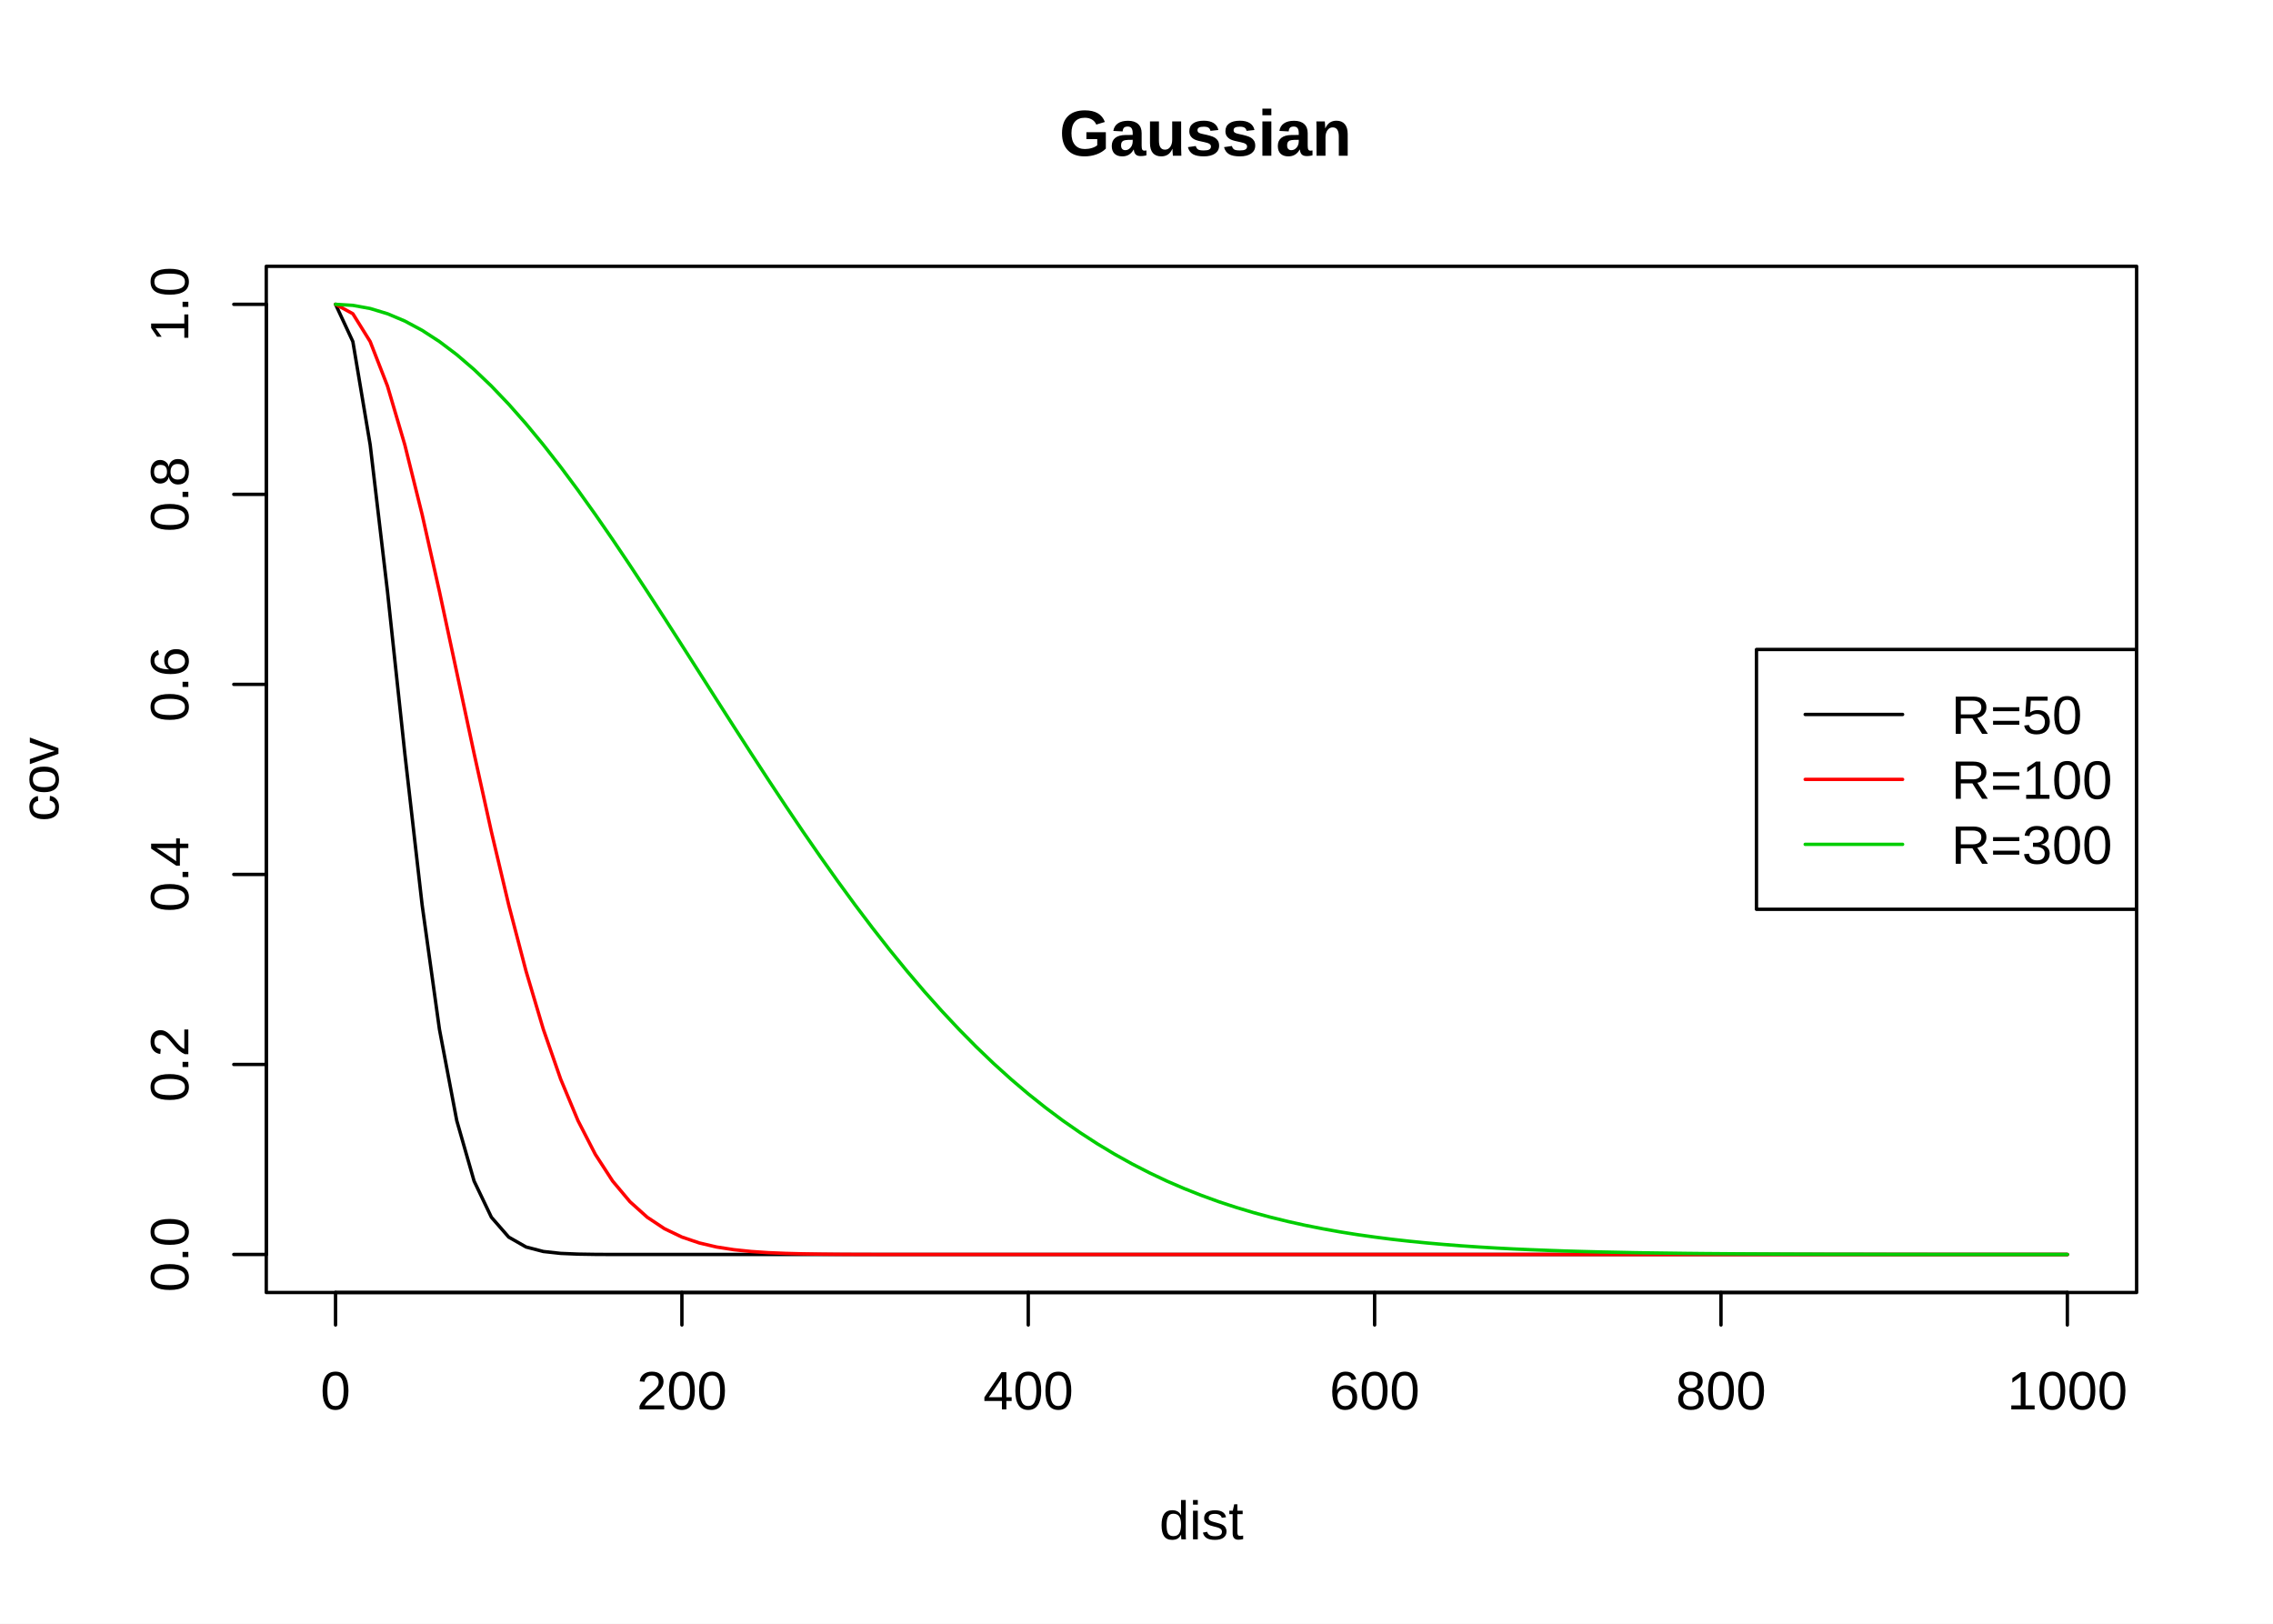
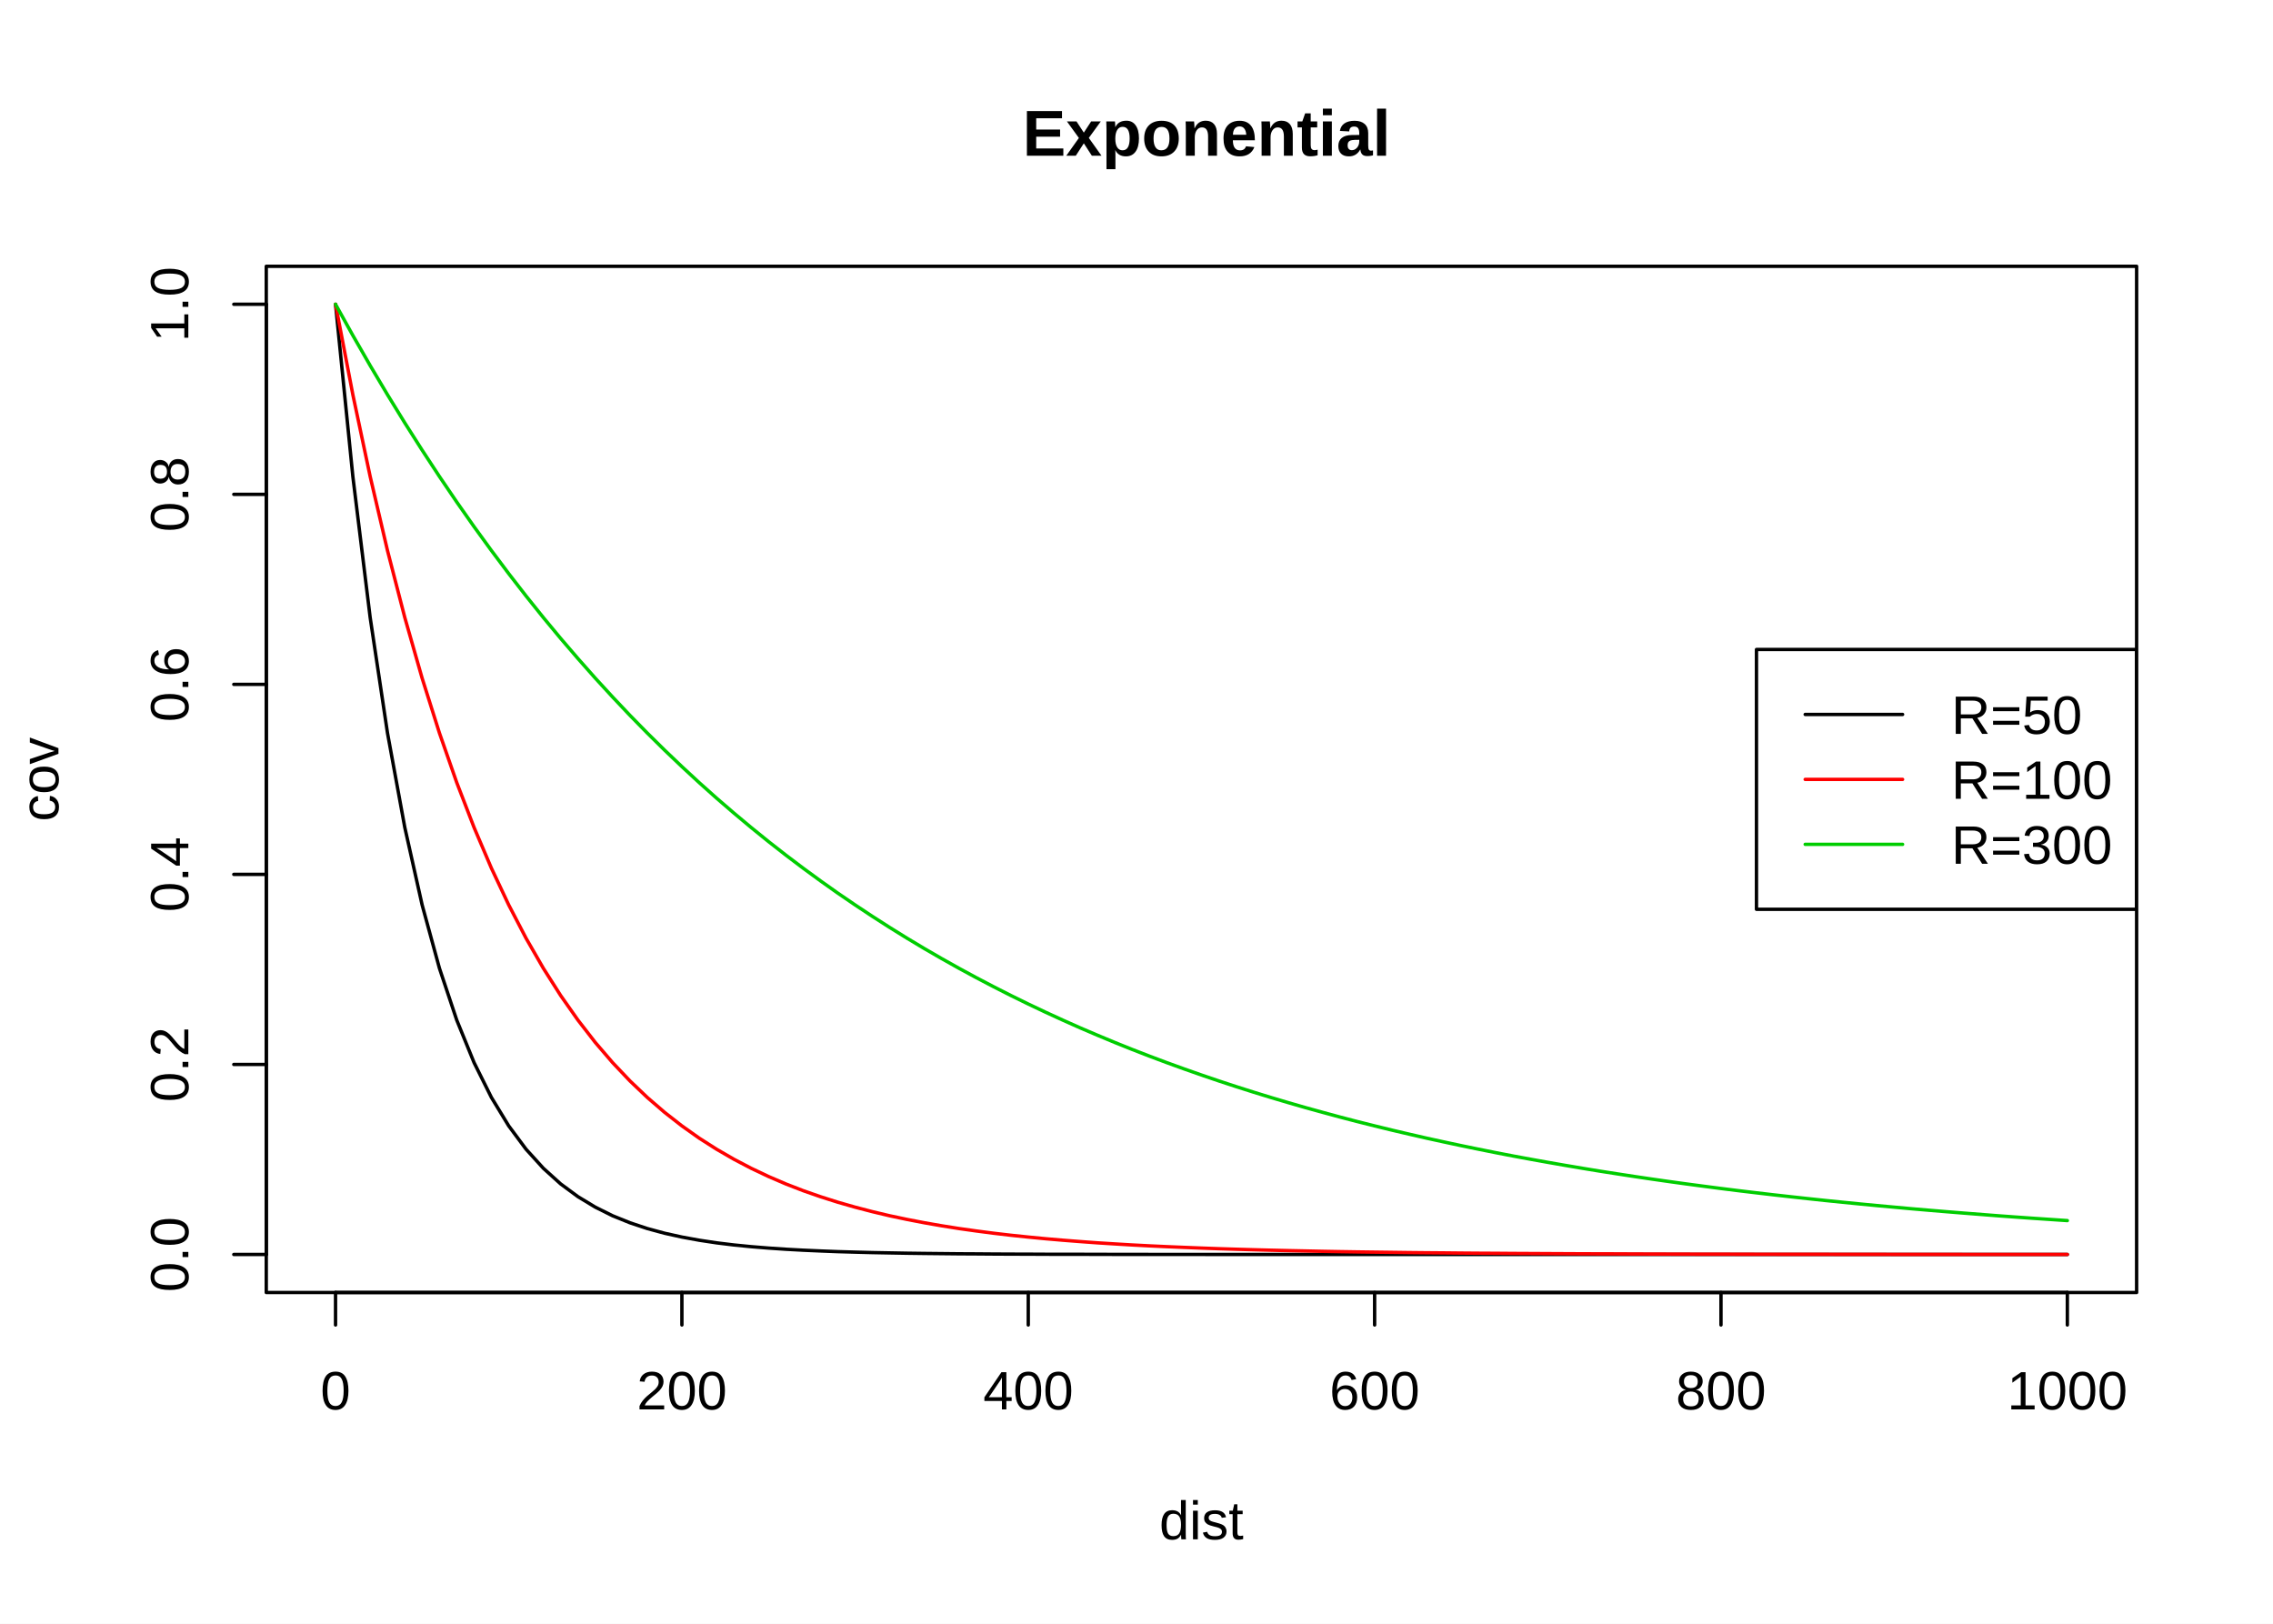
<svg xmlns="http://www.w3.org/2000/svg" viewBox="0 0 504.00 360.00">
  <defs>
    <style type="text/css">
    line, polyline, path, rect, circle {
      fill: none;
      stroke: #000000;
      stroke-linecap: round;
      stroke-linejoin: round;
      stroke-miterlimit: 10.00;
    }
  </style>
  </defs>
  <rect width="100%" height="100%" style="stroke: none; fill: #FFFFFF;" />
  <defs>
    <clipPath id="cpNTkuMDR8NDczLjc2fDI4Ni41Nnw1OS4wNA==">
      <rect x="59.04" y="59.04" width="414.72" height="227.52" />
    </clipPath>
  </defs>
-   <polyline points="74.40,67.47 78.24,75.73 82.08,98.62 85.92,131.16 89.76,167.05 93.60,200.64 97.44,228.22 101.28,248.46 105.12,261.85 108.96,269.88 112.80,274.28 116.64,276.47 120.48,277.47 124.32,277.89 128.16,278.05 132.00,278.11 135.84,278.13 139.68,278.13 143.52,278.13 147.36,278.13 151.20,278.13 155.04,278.13 158.88,278.13 162.72,278.13 166.56,278.13 170.40,278.13 174.24,278.13 178.08,278.13 181.92,278.13 185.76,278.13 189.60,278.13 193.44,278.13 197.28,278.13 201.12,278.13 204.96,278.13 208.80,278.13 212.64,278.13 216.48,278.13 220.32,278.13 224.16,278.13 228.00,278.13 231.84,278.13 235.68,278.13 239.52,278.13 243.36,278.13 247.20,278.13 251.04,278.13 254.88,278.13 258.72,278.13 262.56,278.13 266.40,278.13 270.24,278.13 274.08,278.13 277.92,278.13 281.76,278.13 285.60,278.13 289.44,278.13 293.28,278.13 297.12,278.13 300.96,278.13 304.80,278.13 308.64,278.13 312.48,278.13 316.32,278.13 320.16,278.13 324.00,278.13 327.84,278.13 331.68,278.13 335.52,278.13 339.36,278.13 343.20,278.13 347.04,278.13 350.88,278.13 354.72,278.13 358.56,278.13 362.40,278.13 366.24,278.13 370.08,278.13 373.92,278.13 377.76,278.13 381.60,278.13 385.44,278.13 389.28,278.13 393.12,278.13 396.96,278.13 400.80,278.13 404.64,278.13 408.48,278.13 412.32,278.13 416.16,278.13 420.00,278.13 423.84,278.13 427.68,278.13 431.52,278.13 435.36,278.13 439.20,278.13 443.04,278.13 446.88,278.13 450.72,278.13 454.56,278.13 458.40,278.13 " style="stroke-width: 0.75;" clip-path="url(#cpNTkuMDR8NDczLjc2fDI4Ni41Nnw1OS4wNA==)" />
+   <polyline points="74.40,67.47 78.24,105.65 82.08,136.92 85.92,162.52 89.76,183.47 93.60,200.63 97.44,214.68 101.28,226.18 105.12,235.60 108.96,243.31 112.80,249.62 116.64,254.79 120.48,259.02 124.32,262.49 128.16,265.32 132.00,267.64 135.84,269.55 139.68,271.10 143.52,272.38 147.36,273.42 151.20,274.27 155.04,274.97 158.88,275.55 162.72,276.02 166.56,276.40 170.40,276.71 174.24,276.97 178.08,277.18 181.92,277.35 185.76,277.50 189.60,277.61 193.44,277.71 197.28,277.78 201.12,277.85 204.96,277.90 208.80,277.94 212.64,277.98 216.48,278.00 220.32,278.03 224.16,278.05 228.00,278.06 231.84,278.08 235.68,278.09 239.52,278.09 243.36,278.10 247.20,278.11 251.04,278.11 254.88,278.12 258.72,278.12 262.56,278.12 266.40,278.12 270.24,278.13 274.08,278.13 277.92,278.13 281.76,278.13 285.60,278.13 289.44,278.13 293.28,278.13 297.12,278.13 300.96,278.13 304.80,278.13 308.64,278.13 312.48,278.13 316.32,278.13 320.16,278.13 324.00,278.13 327.84,278.13 331.68,278.13 335.52,278.13 339.36,278.13 343.20,278.13 347.04,278.13 350.88,278.13 354.72,278.13 358.56,278.13 362.40,278.13 366.24,278.13 370.08,278.13 373.92,278.13 377.76,278.13 381.60,278.13 385.44,278.13 389.28,278.13 393.12,278.13 396.96,278.13 400.80,278.13 404.64,278.13 408.48,278.13 412.32,278.13 416.16,278.13 420.00,278.13 423.84,278.13 427.68,278.13 431.52,278.13 435.36,278.13 439.20,278.13 443.04,278.13 446.88,278.13 450.72,278.13 454.56,278.13 458.40,278.13 " style="stroke-width: 0.75;" clip-path="url(#cpNTkuMDR8NDczLjc2fDI4Ni41Nnw1OS4wNA==)" />
  <defs>
    <clipPath id="cpMHw1MDR8MzYwfDA=">
      <rect x="0.00" y="0.00" width="504.00" height="360.00" />
    </clipPath>
  </defs>
  <line x1="74.40" y1="286.56" x2="458.40" y2="286.56" style="stroke-width: 0.75;" clip-path="url(#cpMHw1MDR8MzYwfDA=)" />
  <line x1="74.40" y1="286.56" x2="74.40" y2="293.76" style="stroke-width: 0.75;" clip-path="url(#cpMHw1MDR8MzYwfDA=)" />
  <line x1="151.20" y1="286.56" x2="151.20" y2="293.76" style="stroke-width: 0.75;" clip-path="url(#cpMHw1MDR8MzYwfDA=)" />
  <line x1="228.00" y1="286.56" x2="228.00" y2="293.76" style="stroke-width: 0.75;" clip-path="url(#cpMHw1MDR8MzYwfDA=)" />
  <line x1="304.80" y1="286.56" x2="304.80" y2="293.76" style="stroke-width: 0.75;" clip-path="url(#cpMHw1MDR8MzYwfDA=)" />
  <line x1="381.60" y1="286.56" x2="381.60" y2="293.76" style="stroke-width: 0.75;" clip-path="url(#cpMHw1MDR8MzYwfDA=)" />
  <line x1="458.40" y1="286.56" x2="458.40" y2="293.76" style="stroke-width: 0.75;" clip-path="url(#cpMHw1MDR8MzYwfDA=)" />
  <g clip-path="url(#cpMHw1MDR8MzYwfDA=)">
    <text x="71.06" y="312.48" style="font-size: 12.00px; font-family: Arial;" textLength="6.67px" lengthAdjust="spacingAndGlyphs">0</text>
  </g>
  <g clip-path="url(#cpMHw1MDR8MzYwfDA=)">
    <text x="141.19" y="312.48" style="font-size: 12.00px; font-family: Arial;" textLength="20.02px" lengthAdjust="spacingAndGlyphs">200</text>
  </g>
  <g clip-path="url(#cpMHw1MDR8MzYwfDA=)">
    <text x="217.99" y="312.48" style="font-size: 12.00px; font-family: Arial;" textLength="20.02px" lengthAdjust="spacingAndGlyphs">400</text>
  </g>
  <g clip-path="url(#cpMHw1MDR8MzYwfDA=)">
    <text x="294.79" y="312.48" style="font-size: 12.00px; font-family: Arial;" textLength="20.02px" lengthAdjust="spacingAndGlyphs">600</text>
  </g>
  <g clip-path="url(#cpMHw1MDR8MzYwfDA=)">
    <text x="371.59" y="312.48" style="font-size: 12.00px; font-family: Arial;" textLength="20.02px" lengthAdjust="spacingAndGlyphs">800</text>
  </g>
  <g clip-path="url(#cpMHw1MDR8MzYwfDA=)">
    <text x="445.05" y="312.48" style="font-size: 12.00px; font-family: Arial;" textLength="26.70px" lengthAdjust="spacingAndGlyphs">1000</text>
  </g>
-   <line x1="59.04" y1="278.13" x2="59.04" y2="67.47" style="stroke-width: 0.75;" clip-path="url(#cpMHw1MDR8MzYwfDA=)" />
+   <line x1="59.04" y1="278.13" x2="59.04" y2="67.46" style="stroke-width: 0.75;" clip-path="url(#cpMHw1MDR8MzYwfDA=)" />
  <line x1="59.04" y1="278.13" x2="51.84" y2="278.13" style="stroke-width: 0.75;" clip-path="url(#cpMHw1MDR8MzYwfDA=)" />
  <line x1="59.04" y1="236.00" x2="51.84" y2="236.00" style="stroke-width: 0.75;" clip-path="url(#cpMHw1MDR8MzYwfDA=)" />
-   <line x1="59.04" y1="193.87" x2="51.84" y2="193.87" style="stroke-width: 0.75;" clip-path="url(#cpMHw1MDR8MzYwfDA=)" />
+   <line x1="59.04" y1="193.86" x2="51.84" y2="193.86" style="stroke-width: 0.75;" clip-path="url(#cpMHw1MDR8MzYwfDA=)" />
  <line x1="59.04" y1="151.73" x2="51.84" y2="151.73" style="stroke-width: 0.75;" clip-path="url(#cpMHw1MDR8MzYwfDA=)" />
  <line x1="59.04" y1="109.60" x2="51.84" y2="109.60" style="stroke-width: 0.75;" clip-path="url(#cpMHw1MDR8MzYwfDA=)" />
-   <line x1="59.04" y1="67.47" x2="51.84" y2="67.47" style="stroke-width: 0.75;" clip-path="url(#cpMHw1MDR8MzYwfDA=)" />
+   <line x1="59.04" y1="67.46" x2="51.84" y2="67.46" style="stroke-width: 0.75;" clip-path="url(#cpMHw1MDR8MzYwfDA=)" />
  <g clip-path="url(#cpMHw1MDR8MzYwfDA=)">
    <text transform="translate(41.76,286.47) rotate(-90)" style="font-size: 12.00px; font-family: Arial;" textLength="16.68px" lengthAdjust="spacingAndGlyphs">0.0</text>
  </g>
  <g clip-path="url(#cpMHw1MDR8MzYwfDA=)">
    <text transform="translate(41.76,244.34) rotate(-90)" style="font-size: 12.00px; font-family: Arial;" textLength="16.68px" lengthAdjust="spacingAndGlyphs">0.2</text>
  </g>
  <g clip-path="url(#cpMHw1MDR8MzYwfDA=)">
    <text transform="translate(41.76,202.21) rotate(-90)" style="font-size: 12.00px; font-family: Arial;" textLength="16.68px" lengthAdjust="spacingAndGlyphs">0.4</text>
  </g>
  <g clip-path="url(#cpMHw1MDR8MzYwfDA=)">
    <text transform="translate(41.76,160.07) rotate(-90)" style="font-size: 12.00px; font-family: Arial;" textLength="16.68px" lengthAdjust="spacingAndGlyphs">0.6</text>
  </g>
  <g clip-path="url(#cpMHw1MDR8MzYwfDA=)">
    <text transform="translate(41.76,117.94) rotate(-90)" style="font-size: 12.00px; font-family: Arial;" textLength="16.68px" lengthAdjust="spacingAndGlyphs">0.8</text>
  </g>
  <g clip-path="url(#cpMHw1MDR8MzYwfDA=)">
-     <text transform="translate(41.76,75.81) rotate(-90)" style="font-size: 12.00px; font-family: Arial;" textLength="16.68px" lengthAdjust="spacingAndGlyphs">1.0</text>
+     <text transform="translate(41.76,75.80) rotate(-90)" style="font-size: 12.00px; font-family: Arial;" textLength="16.68px" lengthAdjust="spacingAndGlyphs">1.0</text>
  </g>
  <polyline points="59.04,286.56 473.76,286.56 473.76,59.04 59.04,59.04 59.04,286.56 " style="stroke-width: 0.75;" clip-path="url(#cpMHw1MDR8MzYwfDA=)" />
  <g clip-path="url(#cpMHw1MDR8MzYwfDA=)">
-     <text x="234.89" y="34.53" style="font-size: 14.40px; font-weight: bold; font-family: Arial;" textLength="63.03px" lengthAdjust="spacingAndGlyphs">Gaussian</text>
+     <text x="226.73" y="34.53" style="font-size: 14.40px; font-weight: bold; font-family: Arial;" textLength="79.34px" lengthAdjust="spacingAndGlyphs">Exponential</text>
  </g>
  <g clip-path="url(#cpMHw1MDR8MzYwfDA=)">
    <text x="257.06" y="341.28" style="font-size: 12.00px; font-family: Arial;" textLength="18.67px" lengthAdjust="spacingAndGlyphs">dist</text>
  </g>
  <g clip-path="url(#cpMHw1MDR8MzYwfDA=)">
    <text transform="translate(12.96,182.14) rotate(-90)" style="font-size: 12.00px; font-family: Arial;" textLength="18.67px" lengthAdjust="spacingAndGlyphs">cov</text>
  </g>
  <defs>
    <clipPath id="cpNTkuMDR8NDczLjc2fDI4Ni41Nnw1OS4wNA==">
      <rect x="59.04" y="59.04" width="414.72" height="227.52" />
    </clipPath>
  </defs>
-   <polyline points="74.40,67.47 78.24,69.56 82.08,75.73 85.92,85.60 89.76,98.62 93.60,114.07 97.44,131.16 101.28,149.08 105.12,167.05 108.96,184.42 112.80,200.63 116.64,215.31 120.48,228.22 124.32,239.26 128.16,248.46 132.00,255.93 135.84,261.85 139.68,266.43 143.52,269.88 147.36,272.43 151.20,274.27 155.04,275.57 158.88,276.47 162.72,277.07 166.56,277.47 170.40,277.73 174.24,277.89 178.08,277.99 181.92,278.05 185.76,278.09 189.60,278.11 193.44,278.12 197.28,278.13 201.12,278.13 204.96,278.13 208.80,278.13 212.64,278.13 216.48,278.13 220.32,278.13 224.16,278.13 228.00,278.13 231.84,278.13 235.68,278.13 239.52,278.13 243.36,278.13 247.20,278.13 251.04,278.13 254.88,278.13 258.72,278.13 262.56,278.13 266.40,278.13 270.24,278.13 274.08,278.13 277.92,278.13 281.76,278.13 285.60,278.13 289.44,278.13 293.28,278.13 297.12,278.13 300.96,278.13 304.80,278.13 308.64,278.13 312.48,278.13 316.32,278.13 320.16,278.13 324.00,278.13 327.84,278.13 331.68,278.13 335.52,278.13 339.36,278.13 343.20,278.13 347.04,278.13 350.88,278.13 354.72,278.13 358.56,278.13 362.40,278.13 366.24,278.13 370.08,278.13 373.92,278.13 377.76,278.13 381.60,278.13 385.44,278.13 389.28,278.13 393.12,278.13 396.96,278.13 400.80,278.13 404.64,278.13 408.48,278.13 412.32,278.13 416.16,278.13 420.00,278.13 423.84,278.13 427.68,278.13 431.52,278.13 435.36,278.13 439.20,278.13 443.04,278.13 446.88,278.13 450.72,278.13 454.56,278.13 458.40,278.13 " style="stroke-width: 0.75; stroke: #FF0000;" clip-path="url(#cpNTkuMDR8NDczLjc2fDI4Ni41Nnw1OS4wNA==)" />
-   <polyline points="74.40,67.47 78.24,67.70 82.08,68.40 85.92,69.56 89.76,71.18 93.60,73.24 97.44,75.73 101.28,78.63 105.12,81.93 108.96,85.60 112.80,89.62 116.64,93.97 120.48,98.62 124.32,103.53 128.16,108.69 132.00,114.07 135.84,119.62 139.68,125.33 143.52,131.16 147.36,137.08 151.20,143.06 155.04,149.07 158.88,155.10 162.72,161.10 166.56,167.05 170.40,172.94 174.24,178.73 178.08,184.42 181.92,189.97 185.76,195.38 189.60,200.63 193.44,205.71 197.28,210.61 201.12,215.31 204.96,219.82 208.80,224.12 212.64,228.22 216.48,232.11 220.32,235.79 224.16,239.26 228.00,242.53 231.84,245.59 235.68,248.46 239.52,251.13 243.36,253.62 247.20,255.93 251.04,258.06 254.88,260.03 258.72,261.85 262.56,263.51 266.40,265.03 270.24,266.43 274.08,267.69 277.92,268.84 281.76,269.88 285.60,270.82 289.44,271.67 293.28,272.43 297.12,273.12 300.96,273.73 304.80,274.27 308.64,274.76 312.48,275.19 316.32,275.57 320.16,275.91 324.00,276.21 327.84,276.47 331.68,276.70 335.52,276.90 339.36,277.07 343.20,277.22 347.04,277.36 350.88,277.47 354.72,277.57 358.56,277.65 362.40,277.73 366.24,277.79 370.08,277.84 373.92,277.89 377.76,277.93 381.60,277.96 385.44,277.99 389.28,278.01 393.12,278.03 396.96,278.05 400.80,278.06 404.64,278.08 408.48,278.09 412.32,278.09 416.16,278.10 420.00,278.11 423.84,278.11 427.68,278.12 431.52,278.12 435.36,278.12 439.20,278.12 443.04,278.13 446.88,278.13 450.72,278.13 454.56,278.13 458.40,278.13 " style="stroke-width: 0.75; stroke: #00CD00;" clip-path="url(#cpNTkuMDR8NDczLjc2fDI4Ni41Nnw1OS4wNA==)" />
+   <polyline points="74.40,67.46 78.24,87.51 82.08,105.65 85.92,122.07 89.76,136.92 93.60,150.36 97.44,162.52 101.28,173.52 105.12,183.47 108.96,192.48 112.80,200.63 116.64,208.01 120.48,214.68 124.32,220.72 128.16,226.18 132.00,231.13 135.84,235.60 139.68,239.65 143.52,243.31 147.36,246.62 151.20,249.62 155.04,252.34 158.88,254.79 162.72,257.01 166.56,259.02 170.40,260.84 174.24,262.49 178.08,263.98 181.92,265.32 185.76,266.54 189.60,267.64 193.44,268.64 197.28,269.55 201.12,270.36 204.96,271.10 208.80,271.77 212.64,272.38 216.48,272.92 220.32,273.42 224.16,273.87 228.00,274.27 231.84,274.64 235.68,274.97 239.52,275.27 243.36,275.55 247.20,275.79 251.04,276.02 254.88,276.22 258.72,276.40 262.56,276.56 266.40,276.71 270.24,276.85 274.08,276.97 277.92,277.08 281.76,277.18 285.60,277.27 289.44,277.35 293.28,277.43 297.12,277.50 300.96,277.56 304.80,277.61 308.64,277.66 312.48,277.71 316.32,277.75 320.16,277.78 324.00,277.82 327.84,277.85 331.68,277.87 335.52,277.90 339.36,277.92 343.20,277.94 347.04,277.96 350.88,277.98 354.72,277.99 358.56,278.00 362.40,278.02 366.24,278.03 370.08,278.04 373.92,278.05 377.76,278.06 381.60,278.06 385.44,278.07 389.28,278.08 393.12,278.08 396.96,278.09 400.80,278.09 404.64,278.09 408.48,278.10 412.32,278.10 416.16,278.10 420.00,278.11 423.84,278.11 427.68,278.11 431.52,278.11 435.36,278.12 439.20,278.12 443.04,278.12 446.88,278.12 450.72,278.12 454.56,278.12 458.40,278.12 " style="stroke-width: 0.75; stroke: #FF0000;" clip-path="url(#cpNTkuMDR8NDczLjc2fDI4Ni41Nnw1OS4wNA==)" />
+   <polyline points="74.40,67.46 78.24,74.37 82.08,81.05 85.92,87.51 89.76,93.76 93.60,99.80 97.44,105.65 101.28,111.31 105.12,116.78 108.96,122.06 112.80,127.18 116.64,132.13 120.48,136.92 124.32,141.55 128.16,146.02 132.00,150.36 135.84,154.54 139.68,158.60 143.52,162.52 147.36,166.31 151.20,169.97 155.04,173.52 158.88,176.95 162.72,180.26 166.56,183.47 170.40,186.58 174.24,189.58 178.08,192.48 181.92,195.29 185.76,198.01 189.60,200.63 193.44,203.17 197.28,205.63 201.12,208.01 204.96,210.31 208.80,212.53 212.64,214.68 216.48,216.76 220.32,218.77 224.16,220.72 228.00,222.60 231.84,224.42 235.68,226.18 239.52,227.89 243.36,229.53 247.20,231.13 251.04,232.67 254.88,234.16 258.72,235.60 262.56,236.99 266.40,238.34 270.24,239.65 274.08,240.91 277.92,242.13 281.76,243.31 285.60,244.45 289.44,245.56 293.28,246.62 297.12,247.66 300.96,248.66 304.80,249.62 308.64,250.56 312.48,251.46 316.32,252.34 320.16,253.18 324.00,254.00 327.84,254.79 331.68,255.56 335.52,256.30 339.36,257.01 343.20,257.70 347.04,258.37 350.88,259.02 354.72,259.65 358.56,260.25 362.40,260.84 366.24,261.41 370.08,261.96 373.92,262.49 377.76,263.00 381.60,263.50 385.44,263.98 389.28,264.44 393.12,264.89 396.96,265.32 400.80,265.74 404.64,266.15 408.48,266.54 412.32,266.92 416.16,267.29 420.00,267.64 423.84,267.99 427.68,268.32 431.52,268.64 435.36,268.95 439.20,269.25 443.04,269.55 446.88,269.83 450.72,270.10 454.56,270.36 458.40,270.62 " style="stroke-width: 0.75; stroke: #00CD00;" clip-path="url(#cpNTkuMDR8NDczLjc2fDI4Ni41Nnw1OS4wNA==)" />
  <rect x="389.47" y="144.00" width="84.29" height="57.60" style="stroke-width: 0.75;" clip-path="url(#cpNTkuMDR8NDczLjc2fDI4Ni41Nnw1OS4wNA==)" />
  <line x1="400.27" y1="158.40" x2="421.87" y2="158.40" style="stroke-width: 0.75;" clip-path="url(#cpNTkuMDR8NDczLjc2fDI4Ni41Nnw1OS4wNA==)" />
  <line x1="400.27" y1="172.80" x2="421.87" y2="172.80" style="stroke-width: 0.75; stroke: #FF0000;" clip-path="url(#cpNTkuMDR8NDczLjc2fDI4Ni41Nnw1OS4wNA==)" />
  <line x1="400.27" y1="187.20" x2="421.87" y2="187.20" style="stroke-width: 0.75; stroke: #00CD00;" clip-path="url(#cpNTkuMDR8NDczLjc2fDI4Ni41Nnw1OS4wNA==)" />
  <g clip-path="url(#cpNTkuMDR8NDczLjc2fDI4Ni41Nnw1OS4wNA==)">
    <text x="432.67" y="162.70" style="font-size: 12.00px; font-family: Arial;" textLength="29.02px" lengthAdjust="spacingAndGlyphs">R=50</text>
  </g>
  <g clip-path="url(#cpNTkuMDR8NDczLjc2fDI4Ni41Nnw1OS4wNA==)">
    <text x="432.67" y="177.10" style="font-size: 12.00px; font-family: Arial;" textLength="35.70px" lengthAdjust="spacingAndGlyphs">R=100</text>
  </g>
  <g clip-path="url(#cpNTkuMDR8NDczLjc2fDI4Ni41Nnw1OS4wNA==)">
    <text x="432.67" y="191.50" style="font-size: 12.00px; font-family: Arial;" textLength="35.70px" lengthAdjust="spacingAndGlyphs">R=300</text>
  </g>
</svg>
